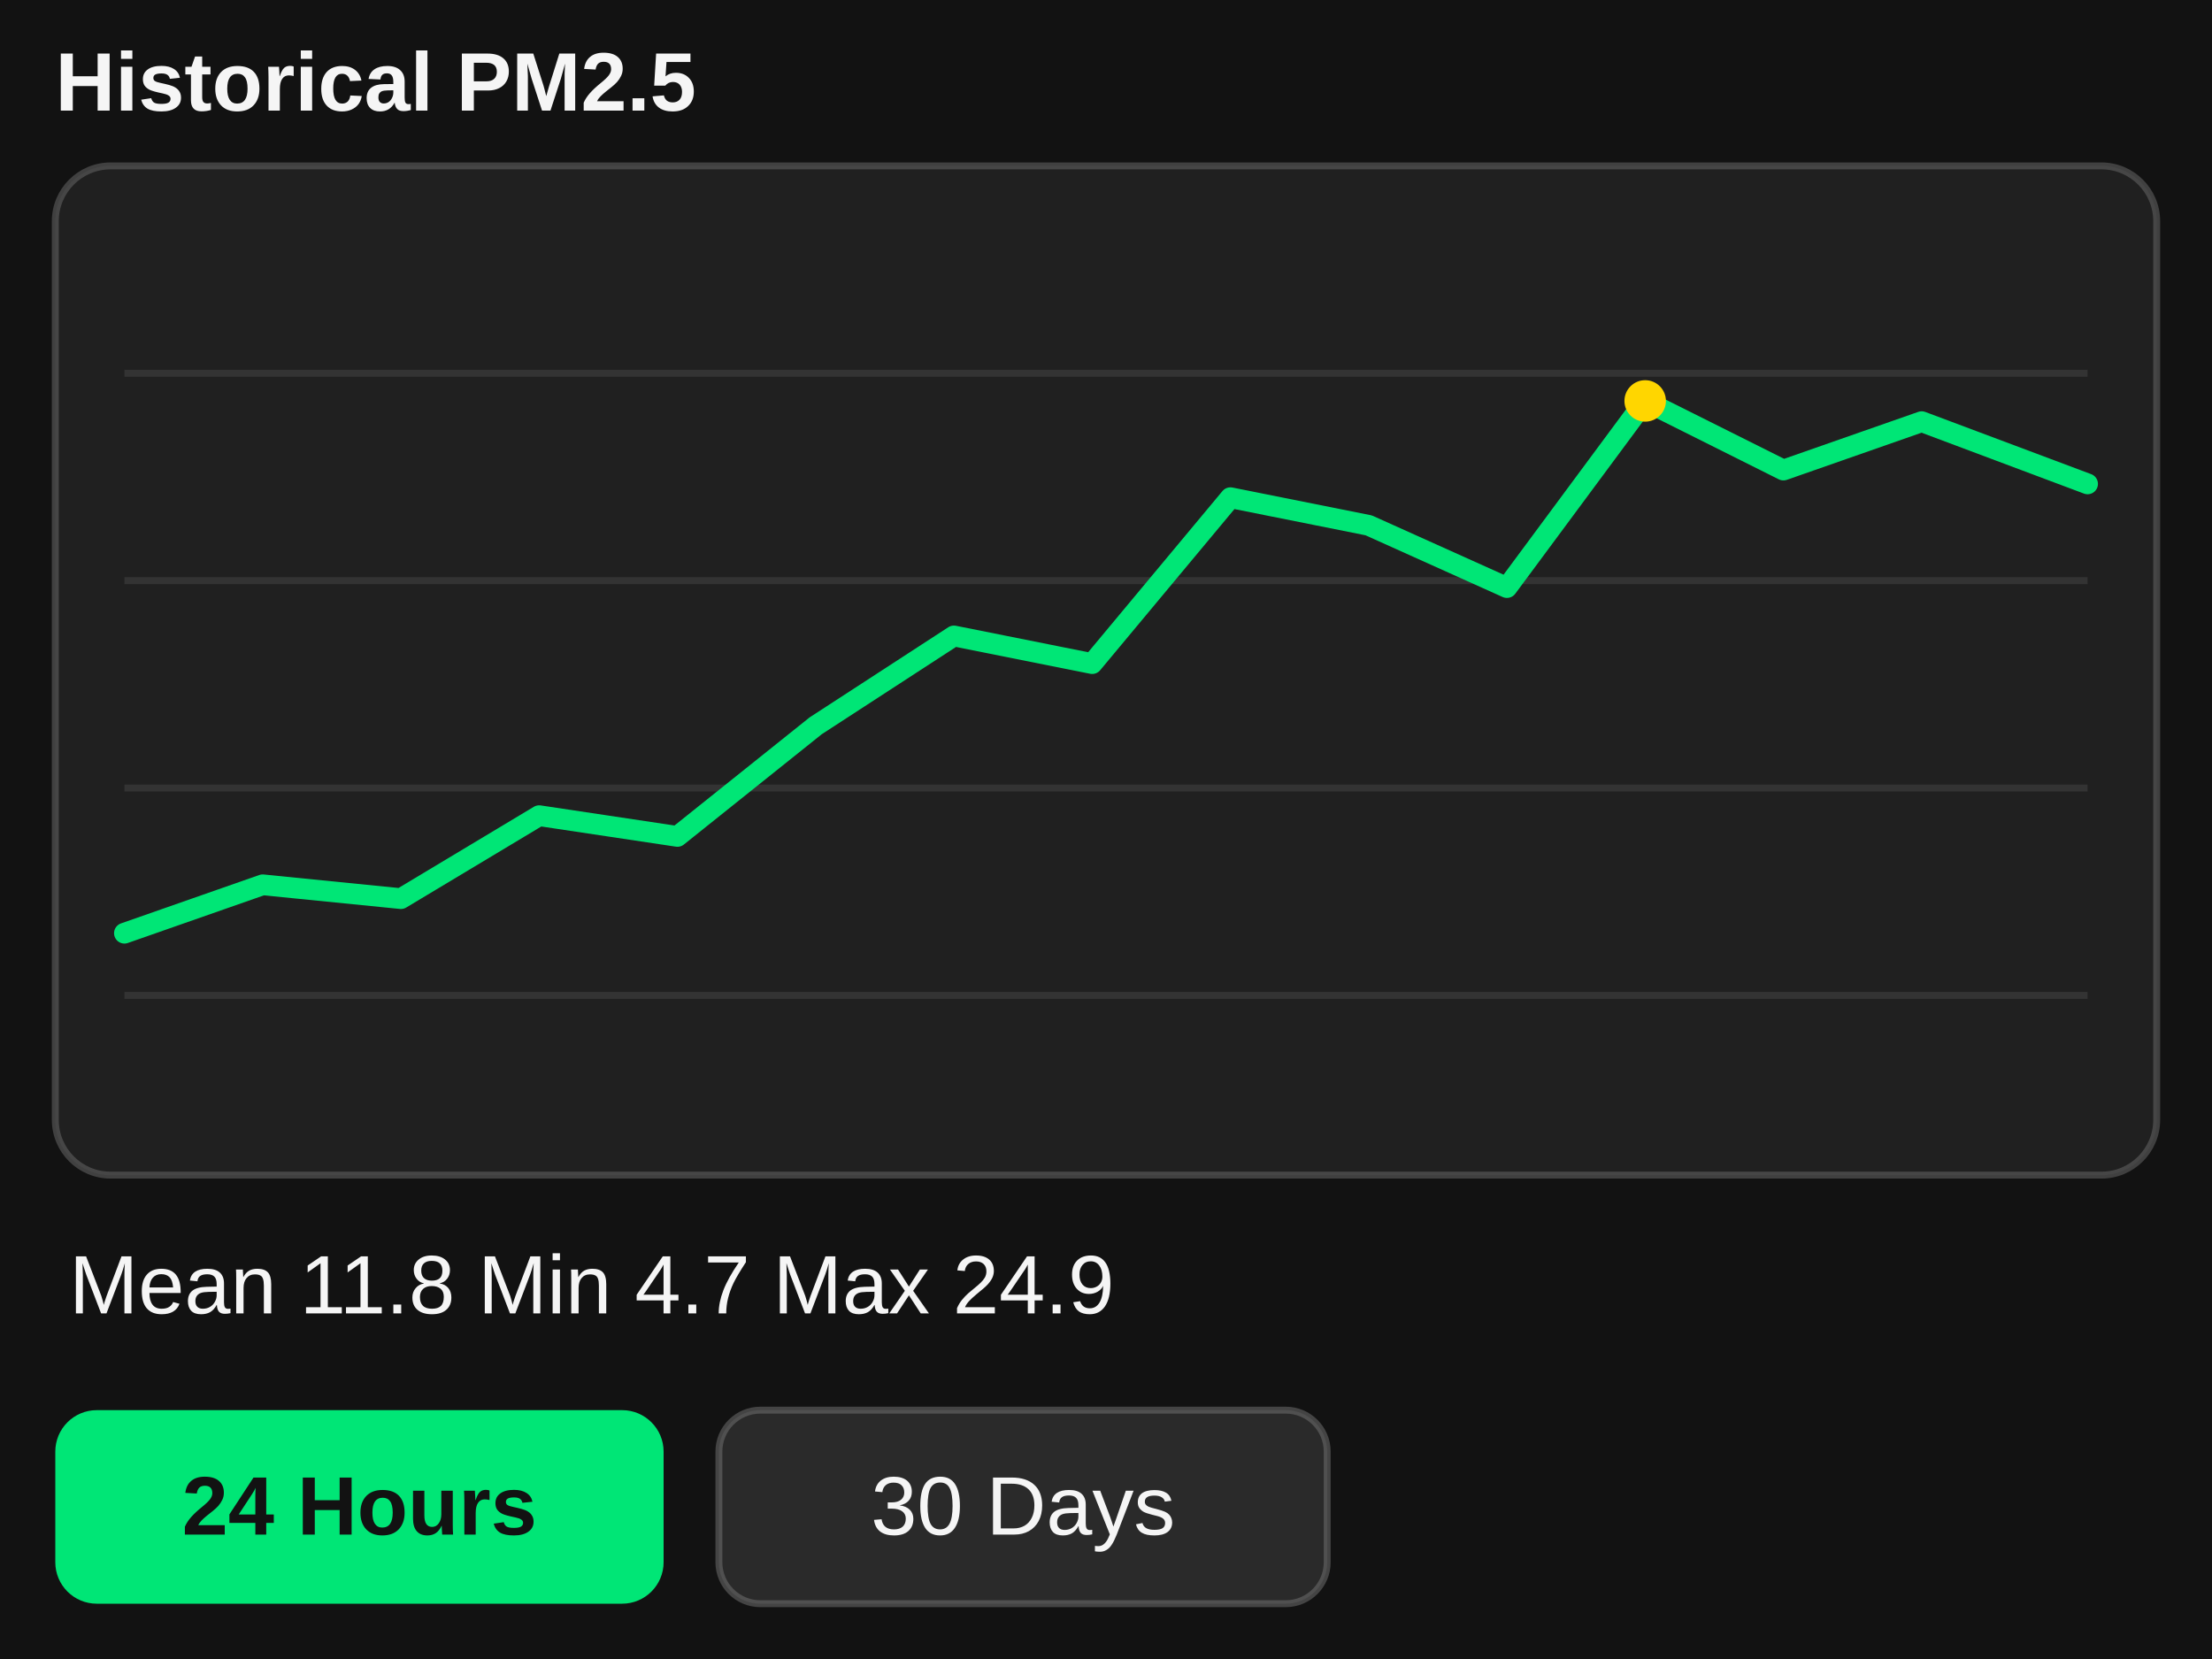
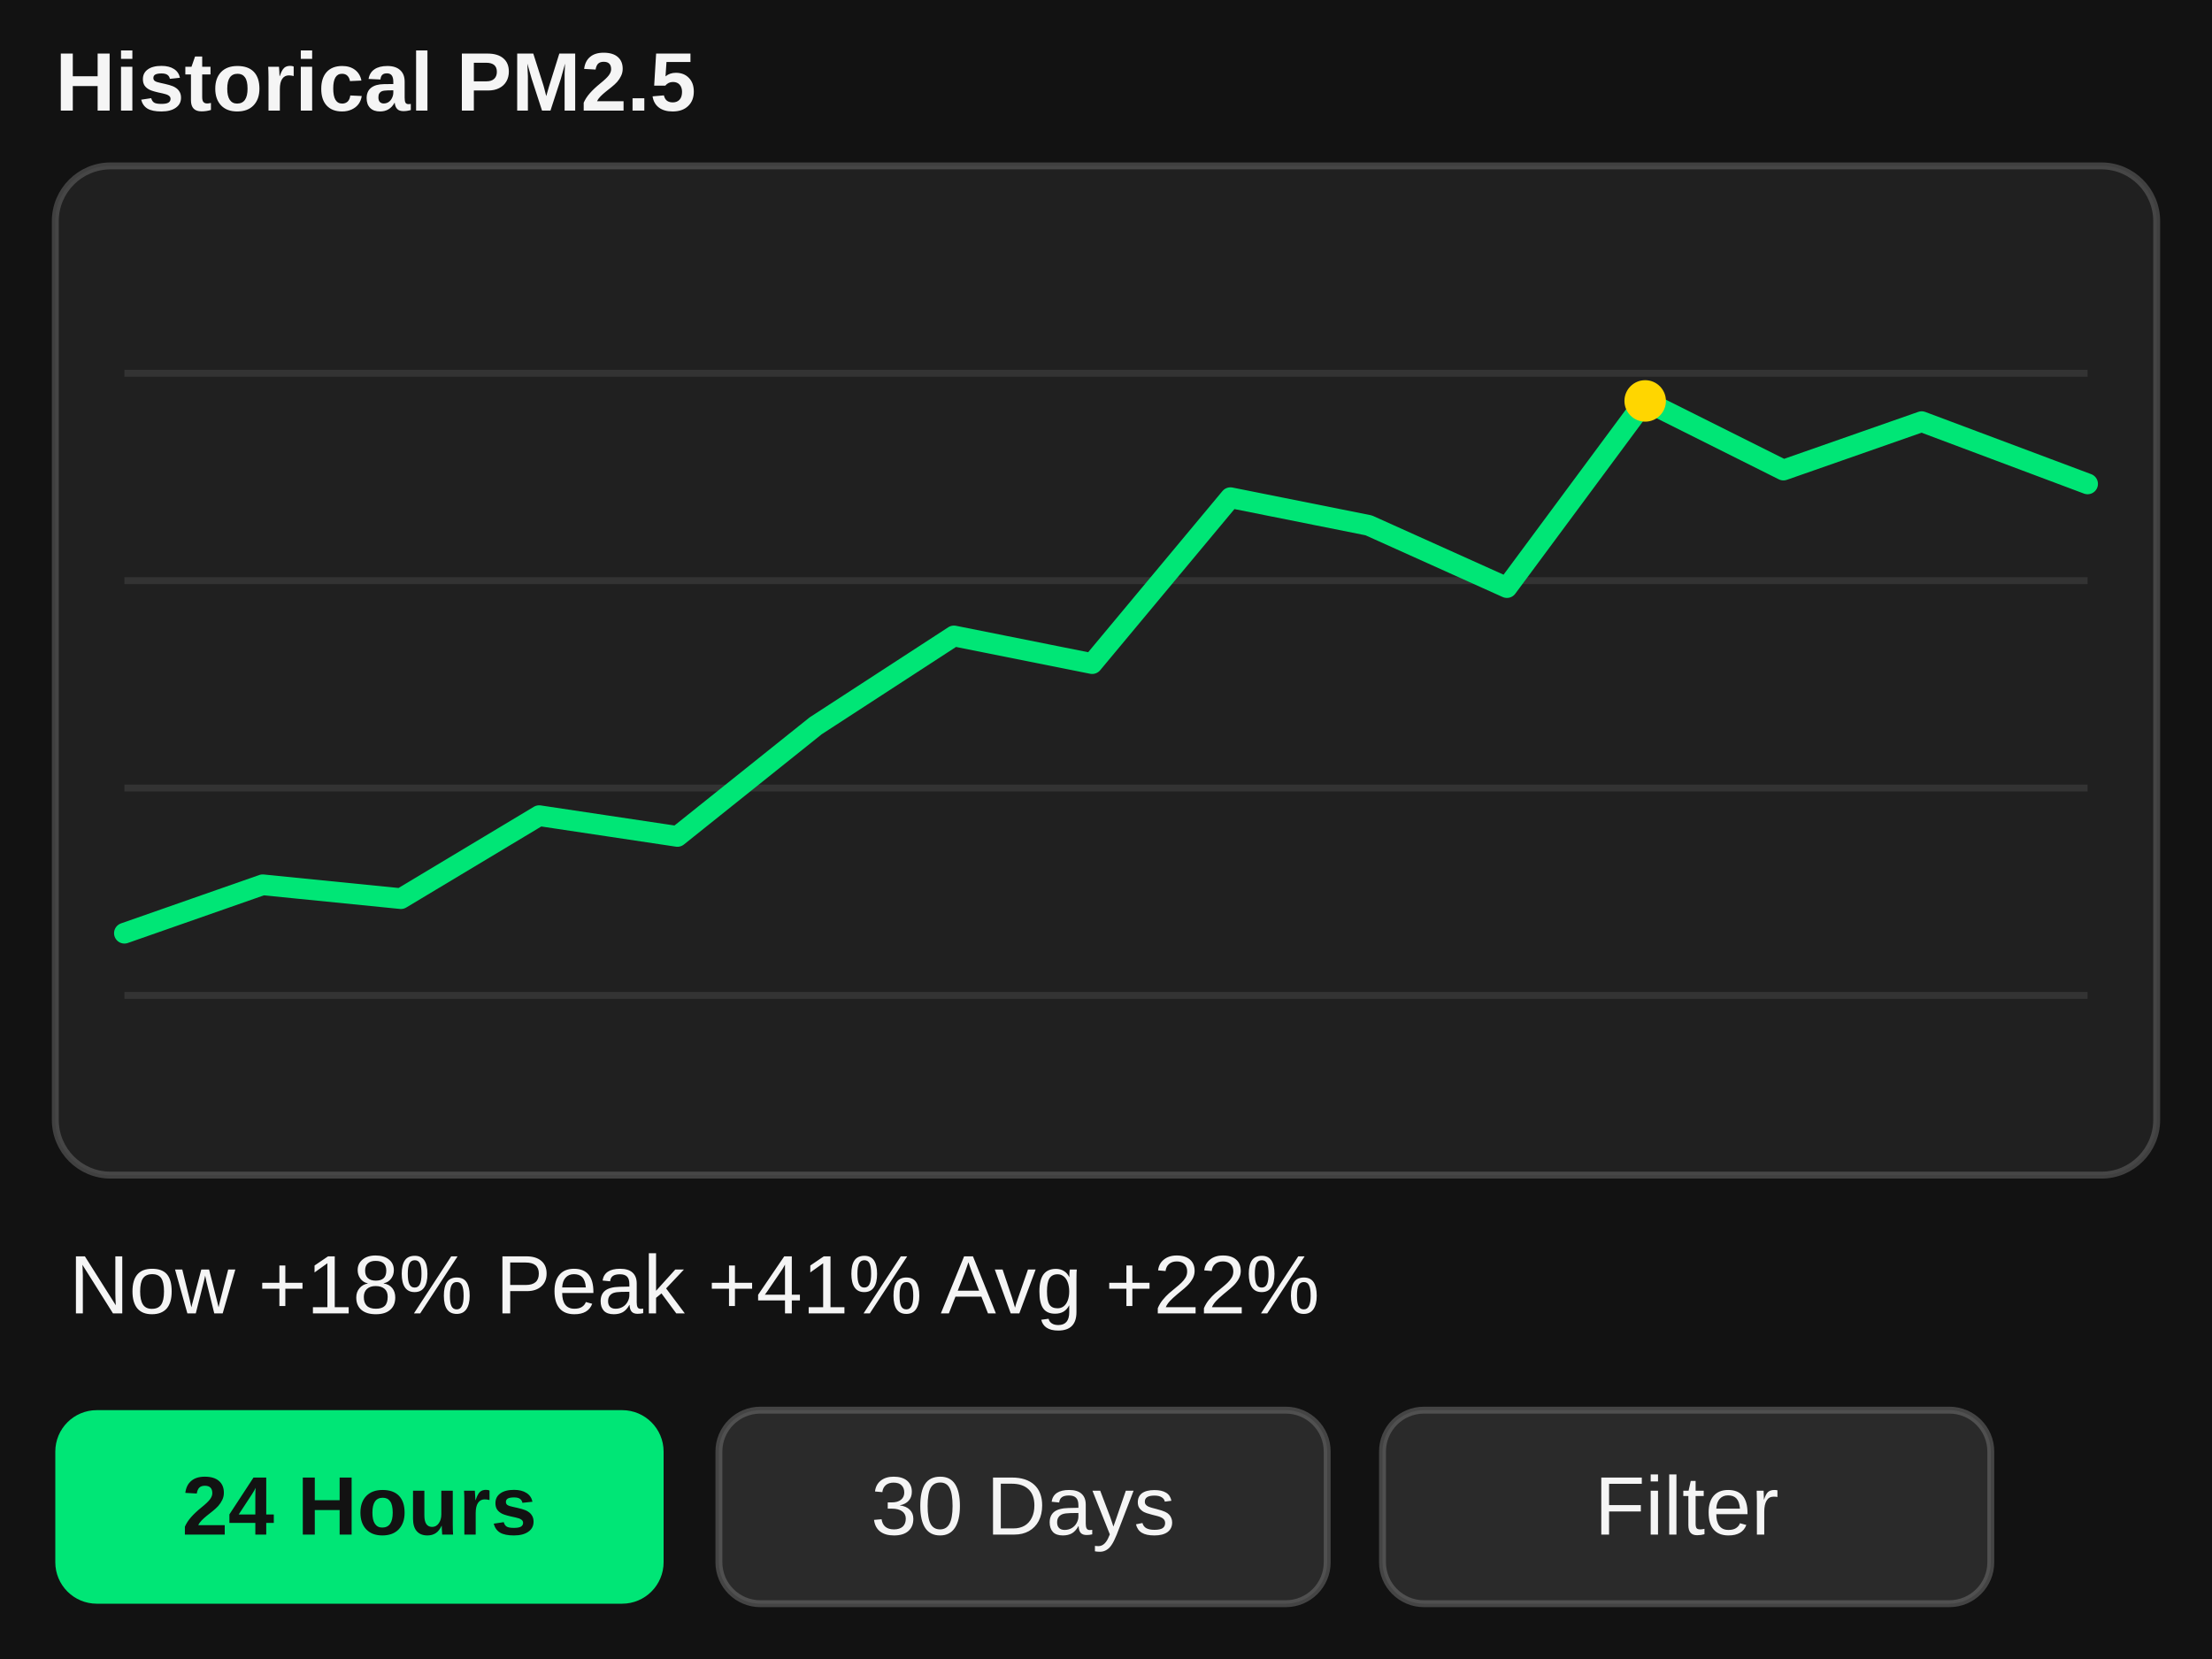
<svg xmlns="http://www.w3.org/2000/svg" width="640" height="480" viewBox="0 0 320 240" role="img" aria-label="Historical charts screen mockup">
  <rect width="320" height="240" fill="#121212" />
  <text x="8" y="16" fill="#f5f5f5" font-family="Montserrat, Arial, sans-serif" font-size="12" font-weight="700">Historical PM2.5</text>
  <rect x="8" y="24" width="304" height="146" rx="8" fill="#202020" stroke="#666" stroke-opacity=".55" />
  <g stroke="#333" stroke-width="1">
    <line x1="18" y1="54" x2="302" y2="54" />
    <line x1="18" y1="84" x2="302" y2="84" />
    <line x1="18" y1="114" x2="302" y2="114" />
    <line x1="18" y1="144" x2="302" y2="144" />
  </g>
  <polyline points="18,135 38,128 58,130 78,118 98,121 118,105 138,92 158,96 178,72 198,76 218,85 238,58 258,68 278,61 302,70" fill="none" stroke="#00E676" stroke-width="3" stroke-linecap="round" stroke-linejoin="round" />
  <circle cx="238" cy="58" r="3" fill="#FFD600" />
-   <text x="10" y="190" fill="#f5f5f5" font-family="Montserrat, Arial, sans-serif" font-size="12">Mean 11.8   Min 4.7   Max 24.9</text>
+   <text x="10" y="190" fill="#f5f5f5" font-family="Montserrat, Arial, sans-serif" font-size="12">Now +18%   Peak +41%   Avg +22%</text>
  <rect x="8" y="204" width="88" height="28" rx="6" fill="#00E676" />
  <text x="52" y="222" text-anchor="middle" fill="#121212" font-family="Montserrat, Arial, sans-serif" font-size="12" font-weight="700">24 Hours</text>
  <rect x="104" y="204" width="88" height="28" rx="6" fill="#2a2a2a" stroke="#777" stroke-opacity=".5" />
  <text x="148" y="222" text-anchor="middle" fill="#f5f5f5" font-family="Montserrat, Arial, sans-serif" font-size="12">30 Days</text>
+   <rect x="200" y="204" width="88" height="28" rx="6" fill="#2a2a2a" stroke="#777" stroke-opacity=".5" />
+   <text x="244" y="222" text-anchor="middle" fill="#f5f5f5" font-family="Montserrat, Arial, sans-serif" font-size="12">Filter</text>
</svg>
